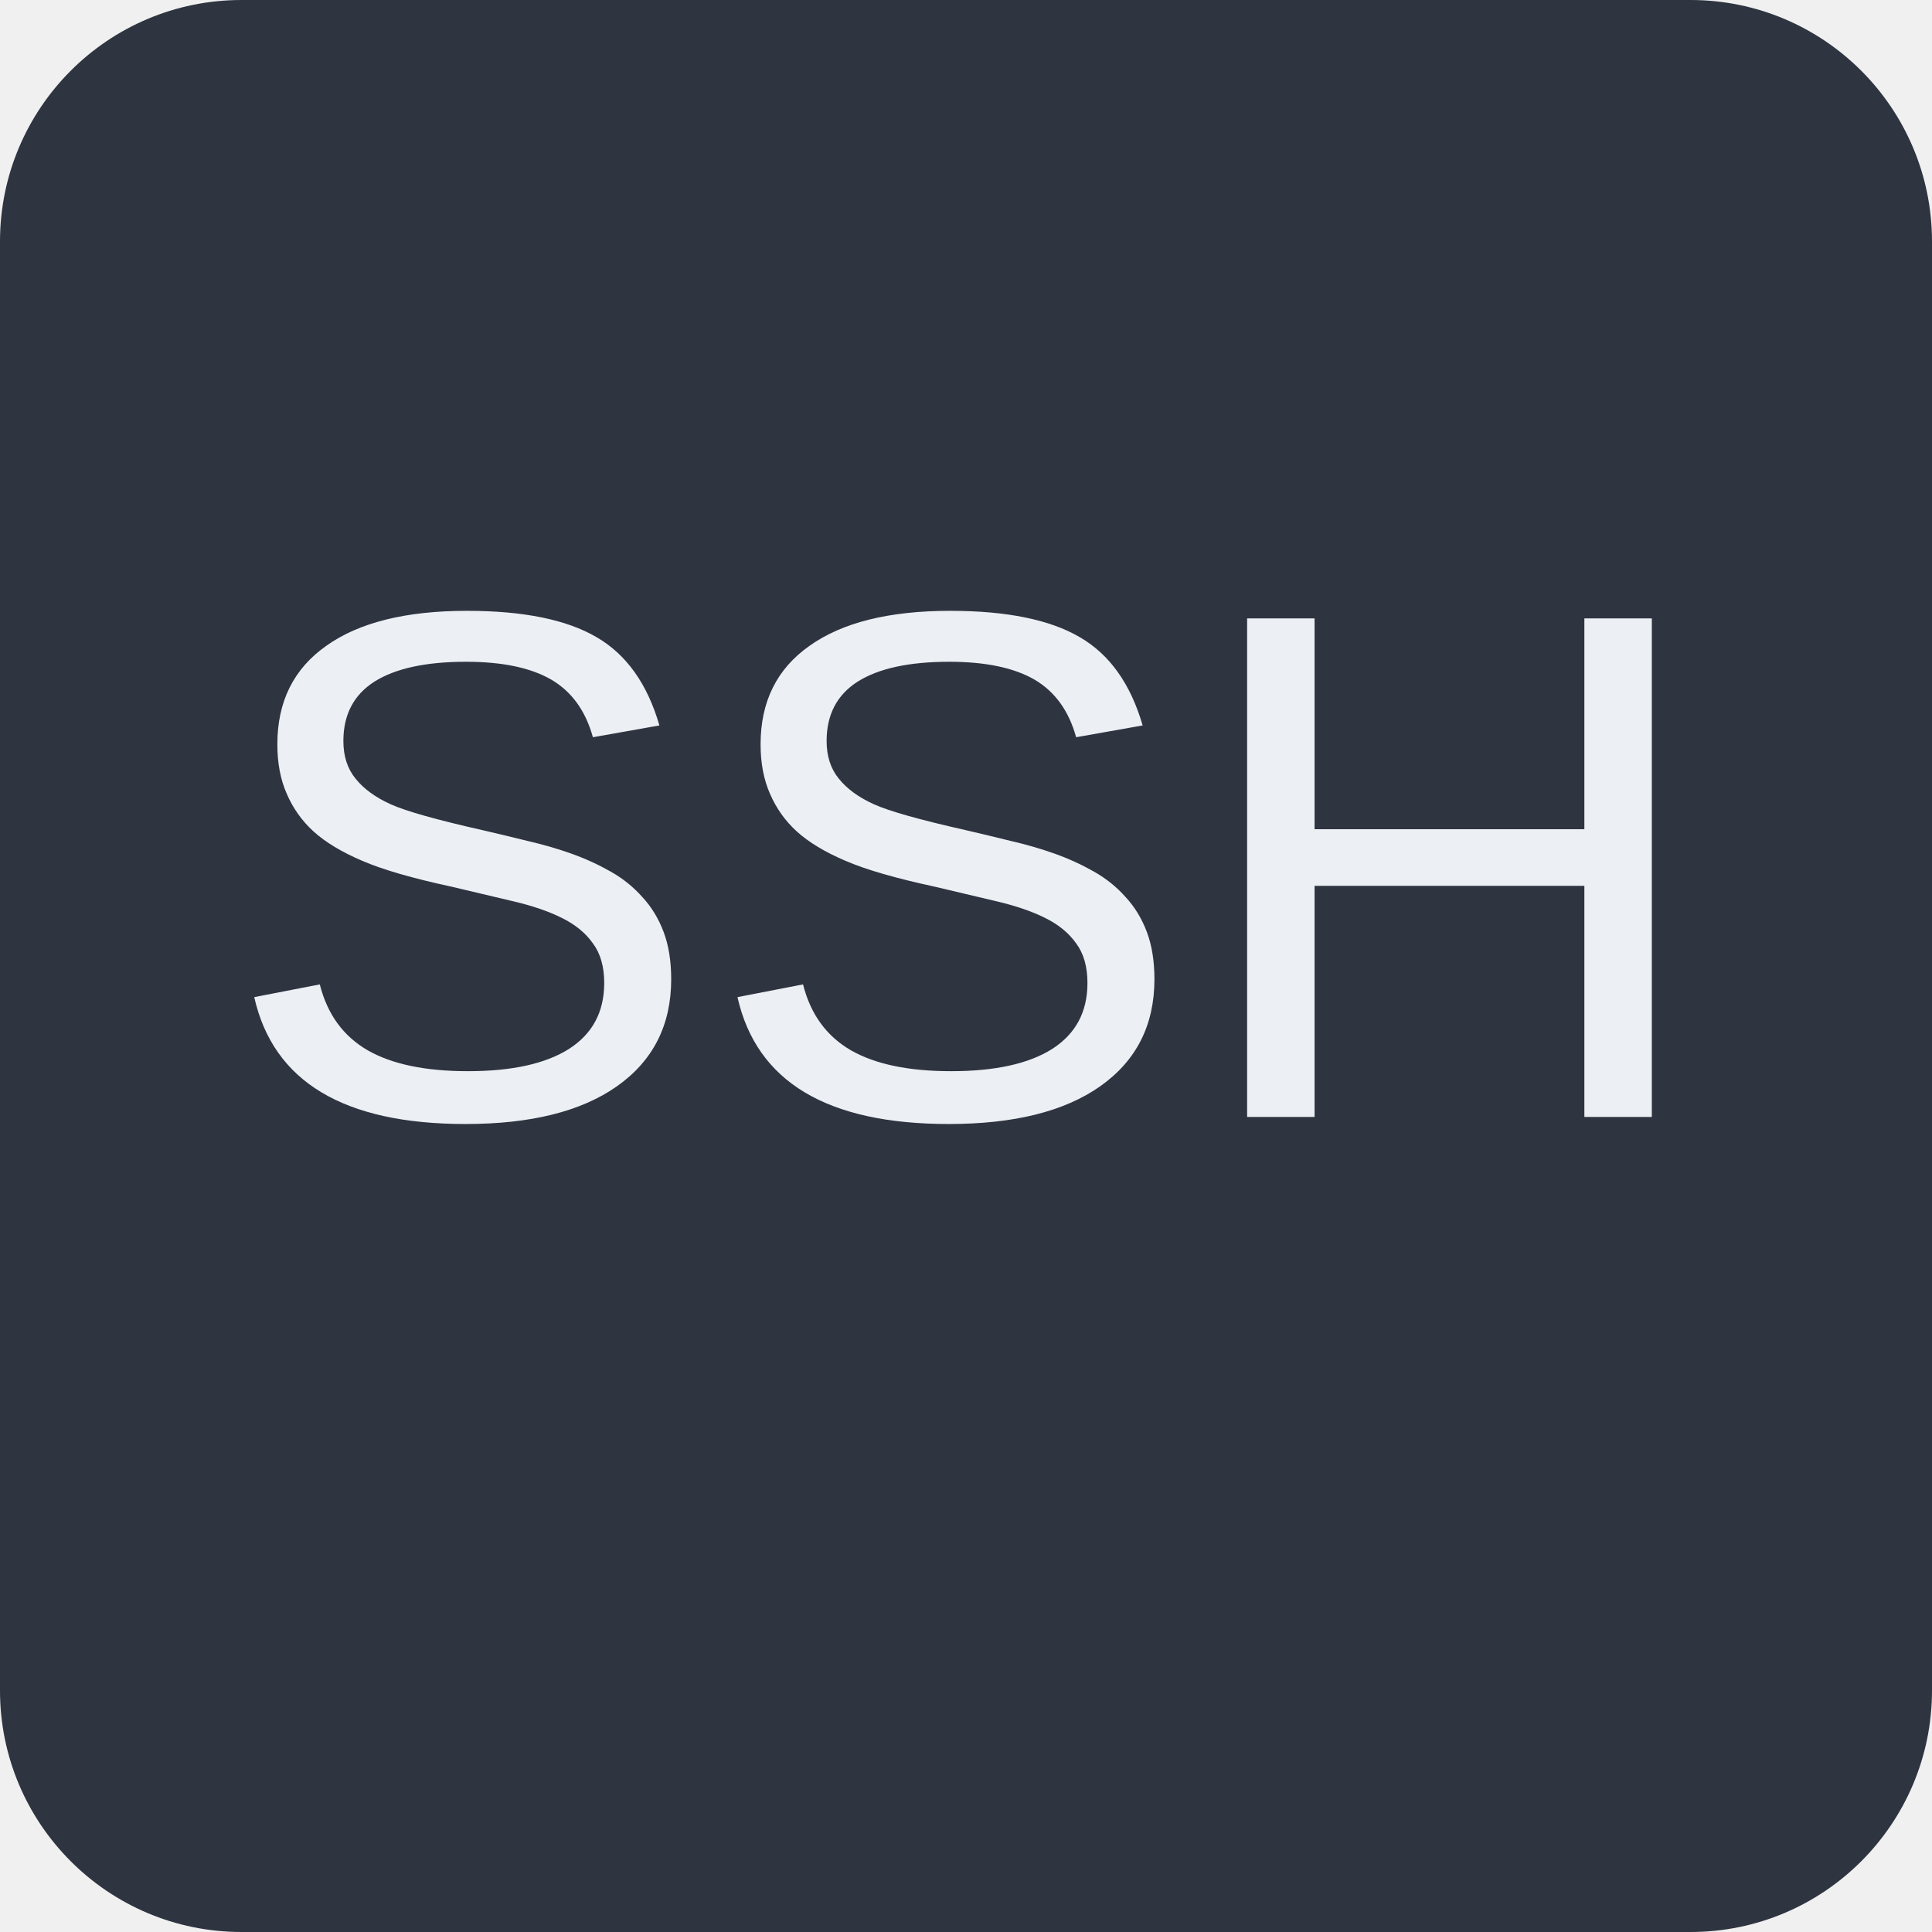
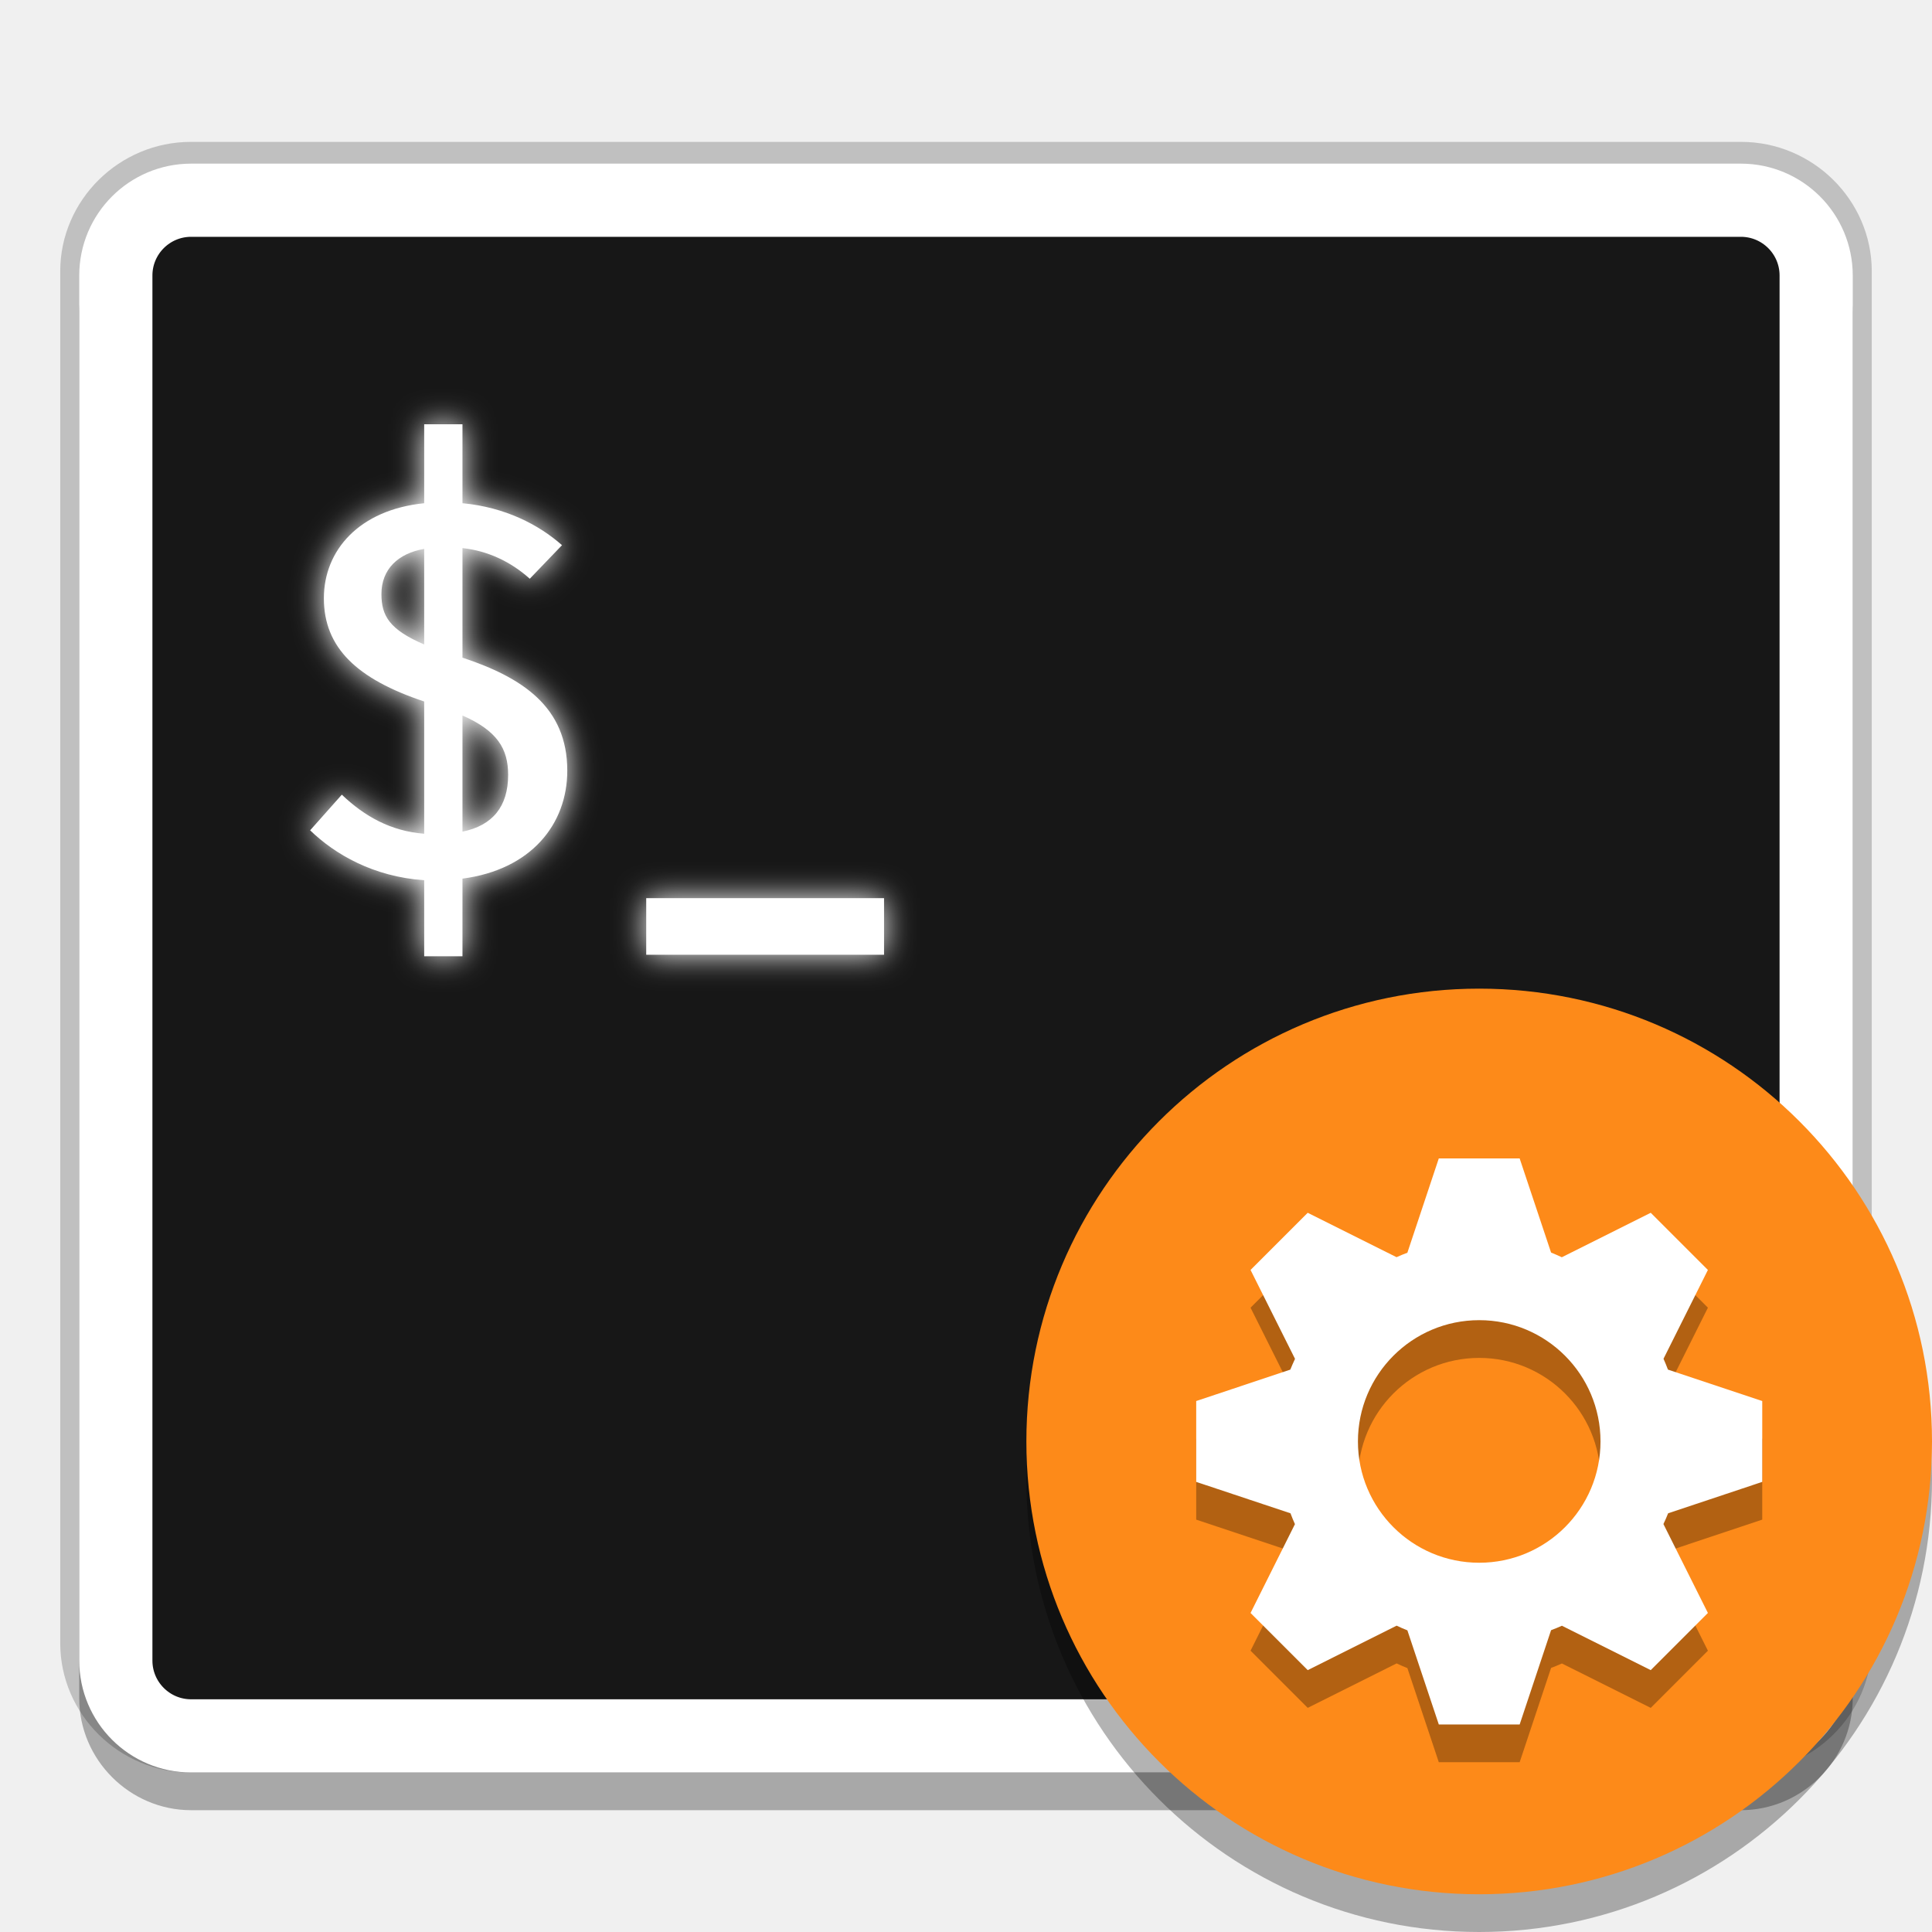
- <svg xmlns="http://www.w3.org/2000/svg" viewBox="0 0 64 64">
-   <rect width="64" height="64" rx="8" fill="#2e3440" />
-   <text x="32" y="37" font-size="24" text-anchor="middle" fill="#eceff4" font-family="Arial, Helvetica, sans-serif">SSH</text>
+ <svg xmlns="http://www.w3.org/2000/svg" width="512" height="512" version="1.1" viewBox="0 0 384 384">
+   <defs>
+     <filter id="a" x="-.142" y="-.069" width="1.284" height="1.137" color-interpolation-filters="sRGB">
+       <feGaussianBlur stdDeviation="3.026" />
+     </filter>
+     <filter id="b" x="-.154" y="-.646" width="1.307" height="2.291" color-interpolation-filters="sRGB">
+       <feGaussianBlur stdDeviation="3.026" />
+     </filter>
+   </defs>
+   <g transform="translate(5e-4 .63503)">
+     <path d="m37.946 31.293c-12.198 0-22.246 9.928-22.246 21.989v272.68c0 12.061 10.046 21.994 22.246 21.994h308.11c12.2 0 22.243-9.934 22.243-21.994v-272.68c0-12.059-10.044-21.989-22.243-21.989zm0 14.383h308.11c4.338 0 7.694 3.318 7.694 7.606v272.68c0 4.288-3.358 7.612-7.694 7.612h-308.11c-4.335 0-7.699-3.326-7.699-7.612v-272.68c0-4.286 3.362-7.606 7.699-7.606z" color="#000000" color-rendering="auto" dominant-baseline="auto" fill="#fff" fill-rule="evenodd" image-rendering="auto" opacity=".2" shape-rendering="auto" solid-color="#000000" stroke="#000" stroke-linejoin="round" stroke-width="7.459" style="font-feature-settings:normal;font-variant-alternates:normal;font-variant-caps:normal;font-variant-ligatures:normal;font-variant-numeric:normal;font-variant-position:normal;isolation:auto;mix-blend-mode:normal;shape-padding:0;text-decoration-color:#000000;text-decoration-line:none;text-decoration-style:solid;text-indent:0;text-orientation:mixed;text-transform:none;white-space:normal" />
+     <path d="m37.986 39.387c-12.195 0-22.24 10.041-22.24 22.238v275.29c0 12.197 10.043 22.24 22.24 22.24h308.02c12.197 0 22.238-10.045 22.238-22.24v-275.29c0-12.195-10.043-22.238-22.238-22.238z" fill-rule="evenodd" opacity=".3" />
+     <path d="m37.99 39.161h308.02c8.266 0 14.965 6.699 14.965 14.965v275.29c0 8.266-6.699 14.968-14.965 14.968h-308.02c-8.266 0-14.968-6.703-14.968-14.968v-275.29c0-8.266 6.703-14.965 14.968-14.965z" fill="#171717" fill-rule="evenodd" stroke="#fff" stroke-linejoin="round" stroke-width="14.544" />
+     <path d="m175.71 177.88v11.25h-47.27v-11.25z" fill="#fff" />
+     <path d="m91.919 83.696h-7.608v15.689c-12.961 1.312-19.939 9.392-19.939 18.89 0 9.812 6.559 16.056 19.939 20.516v26.288c-6.664-0.525-11.859-3.463-16.371-7.766l-6.297 7.084c4.88 4.723 12.541 9.235 22.668 9.917v15.112h7.608v-15.427c13.643-1.784 20.831-10.809 20.831-21.461 0-12.698-8.973-18.523-20.831-22.458v-21.776c4.88 0.525 9.445 2.571 13.38 6.087l6.402-6.664c-4.617-4.093-11.334-7.556-19.782-8.343zm-7.608 24.767v18.995c-6.874-2.938-8.5-5.667-8.5-10.022 0-4.932 3.306-8.081 8.5-8.973zm7.608 33.11c6.926 3.043 9.078 6.611 9.078 11.806 0 6.297-3.096 10.075-9.078 11.281z" fill="#fff" stroke-width=".75" />
+     <path d="m175.71 177.88v11.25h-47.27v-11.25z" fill="#fff" filter="url(#b)" />
+     <path d="m91.919 83.696h-7.608v15.689c-12.961 1.312-19.939 9.392-19.939 18.89 0 9.812 6.559 16.056 19.939 20.516v26.288c-6.664-0.525-11.859-3.463-16.371-7.766l-6.297 7.084c4.88 4.723 12.541 9.235 22.668 9.917v15.112h7.608v-15.427c13.643-1.784 20.831-10.809 20.831-21.461 0-12.698-8.973-18.523-20.831-22.458v-21.776c4.88 0.525 9.445 2.571 13.38 6.087l6.402-6.664c-4.617-4.093-11.334-7.556-19.782-8.343zm-7.608 24.767v18.995c-6.874-2.938-8.5-5.667-8.5-10.022 0-4.932 3.306-8.081 8.5-8.973zm7.608 33.11c6.926 3.043 9.078 6.611 9.078 11.806 0 6.297-3.096 10.075-9.078 11.281z" fill="#fff" filter="url(#a)" stroke-width=".75" />
+   </g>
+   <path d="m384 294c0 49.706-40.294 90-90 90s-90-40.294-90-90 40.294-90 90-90 90 40.294 90 90z" fill-rule="evenodd" opacity=".3" stroke-width=".938" />
+   <path d="m384 286.5c0 49.706-40.294 90-90 90s-90-40.294-90-90 40.294-90 90-90 90 40.294 90 90z" fill="#fd8a19" fill-rule="evenodd" stroke-width=".938" />
+   <path d="m285.97 237.75-6.244 18.74c-0.723 0.273-1.446 0.562-2.154 0.884l-17.654-8.823-11.362 11.362 8.839 17.671a40.178 40.178 0 0 0-0.932 2.138l-18.707 6.244v16.072l18.74 6.244c0.273 0.723 0.562 1.446 0.884 2.154l-8.823 17.654 11.363 11.362 17.671-8.839c0.699 0.338 1.414 0.643 2.138 0.932l6.244 18.707h16.072l6.244-18.74c0.723-0.273 1.446-0.562 2.154-0.884l17.654 8.823 11.362-11.362-8.839-17.671c0.338-0.699 0.643-1.414 0.932-2.138l18.707-6.244v-16.072l-18.74-6.244a40.098 40.098 0 0 0-0.884-2.154l8.823-17.654-11.362-11.362-17.671 8.839a40.114 40.114 0 0 0-2.138-0.932l-6.244-18.707zm8.036 32.143a24.107 24.107 0 1 1 0 48.214 24.107 24.107 0 0 1 0-48.214z" enable-background="new" opacity=".3" stroke-width=".75" />
+   <path d="m285.97 230.25-6.244 18.74c-0.723 0.273-1.446 0.562-2.154 0.884l-17.654-8.823-11.362 11.362 8.839 17.671a40.178 40.178 0 0 0-0.932 2.138l-18.707 6.244v16.072l18.74 6.244c0.273 0.723 0.562 1.446 0.884 2.154l-8.823 17.654 11.363 11.362 17.671-8.839c0.699 0.338 1.414 0.643 2.138 0.932l6.244 18.707h16.072l6.244-18.74c0.723-0.273 1.446-0.562 2.154-0.884l17.654 8.823 11.362-11.362-8.839-17.671c0.338-0.699 0.643-1.414 0.932-2.138l18.707-6.244v-16.072l-18.74-6.244a40.098 40.098 0 0 0-0.884-2.154l8.823-17.654-11.362-11.362-17.671 8.839a40.114 40.114 0 0 0-2.138-0.932l-6.244-18.707zm8.036 32.143a24.107 24.107 0 1 1 0 48.214 24.107 24.107 0 0 1 0-48.214z" enable-background="new" fill="#fff" stroke-width=".75" />
</svg>
